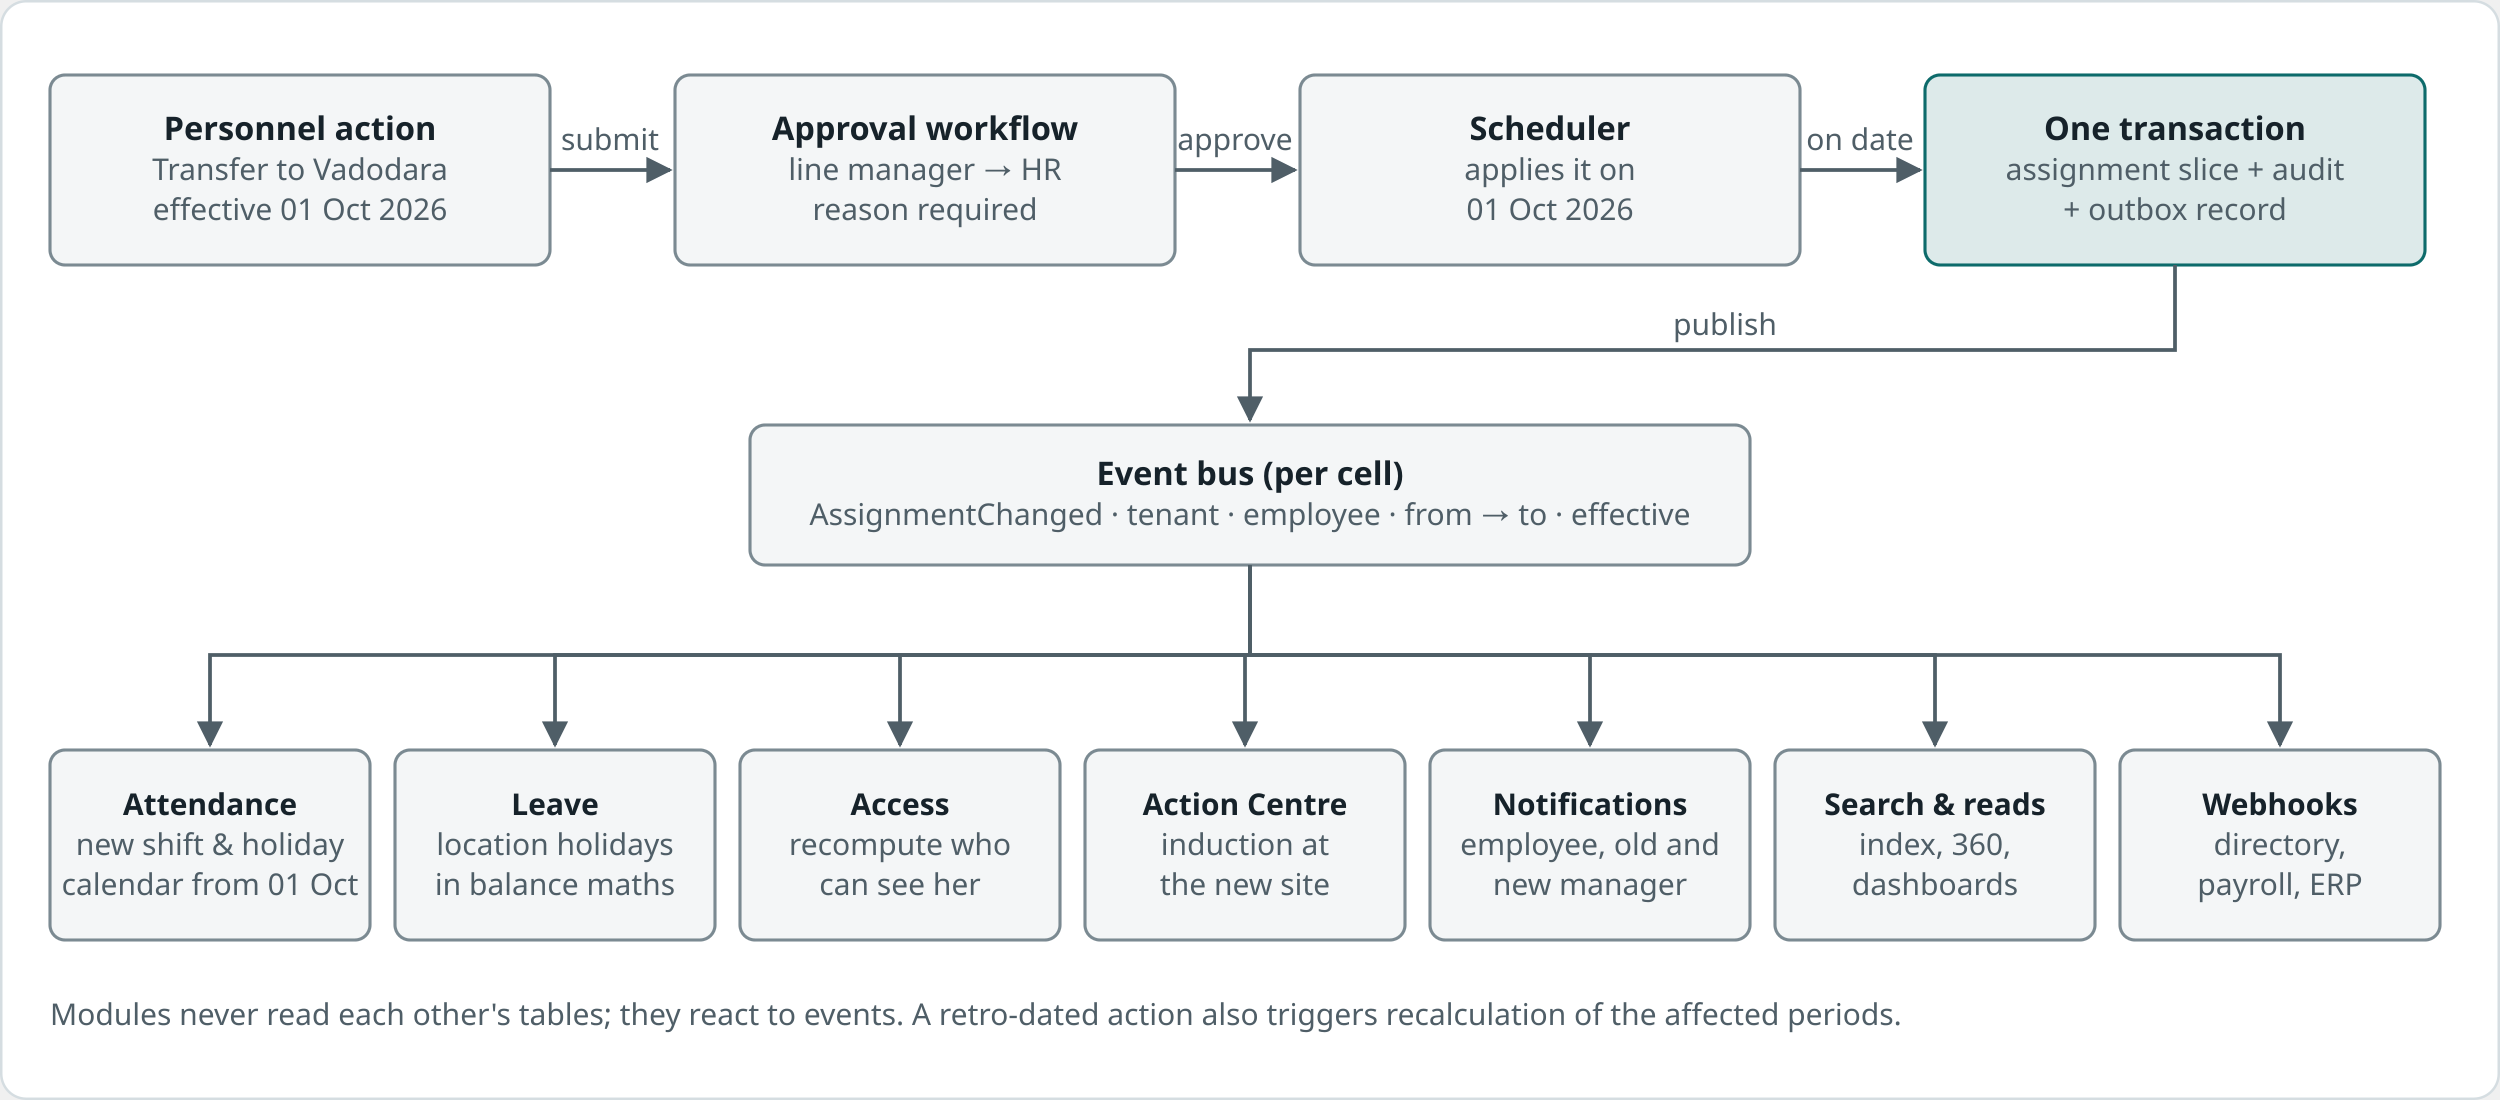
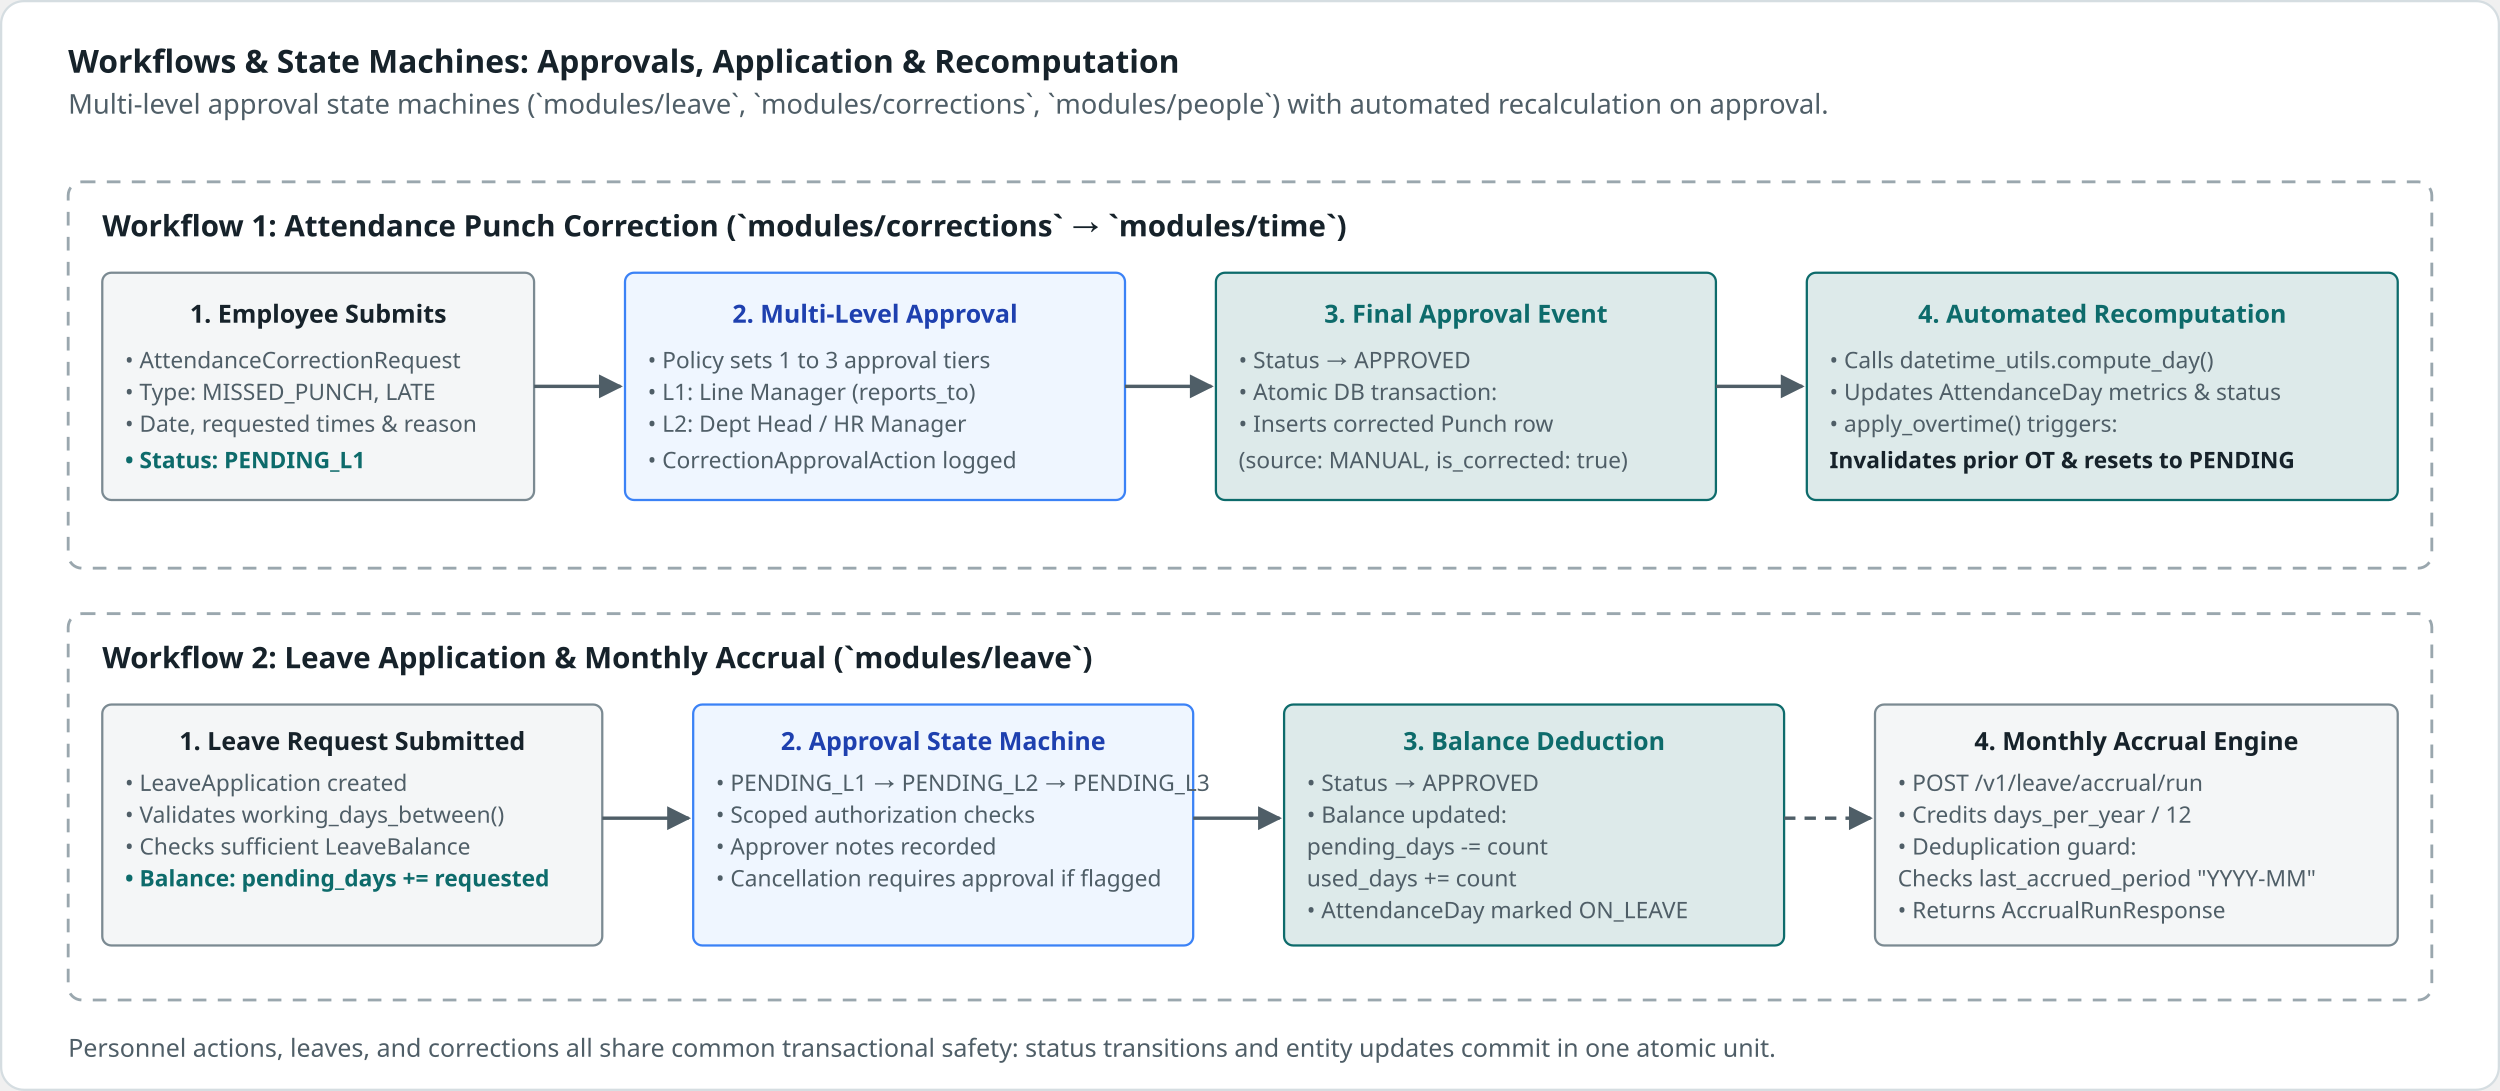
- <svg xmlns="http://www.w3.org/2000/svg" viewBox="0 0 1000 440" width="1000" height="440" role="img" aria-label="A personnel action is approved, applied on its effective date as an effective-dated write plus audit entry in one transaction, and published as an event that every other module consumes." font-family="'Segoe UI','Noto Sans',Helvetica,Arial,sans-serif">
+ <svg xmlns="http://www.w3.org/2000/svg" class="dg" viewBox="0 0 1100 480" width="1100" height="480" role="img" aria-label="Action &amp; Approval Workflows: Multi-tier approval state machine, attendance regularization, and automated recomputation." font-family="'Noto Sans',system-ui,'Segoe UI',Helvetica,Arial,sans-serif">
+   <style>
+     .bg{fill:#ffffff;stroke:#d5dde1}
+     .n{fill:#f4f6f7;stroke:#7b8a92}
+     .na{fill:#ddeaea;stroke:#0d6b6b}
+     .nb{fill:#eff6ff;stroke:#3b82f6}
+     .g{fill:none;stroke:#9aa7ae;stroke-dasharray:6 5}
+     .t{fill:#16222a;font-weight:600}
+     .s{fill:#4f5e67}
+     .ta{fill:#0d6b6b;font-weight:600}
+     .tb{fill:#1e40af;font-weight:600}
+     .e{fill:none;stroke:#4f5e67;stroke-width:1.5}
+     .ed{fill:none;stroke:#4f5e67;stroke-width:1.5;stroke-dasharray:5 4}
+     .ah{fill:#4f5e67}
+   </style>
  <defs>
-     <marker id="ah" viewBox="0 0 10 10" refX="9" refY="5" markerWidth="7" markerHeight="7" orient="auto-start-reverse">
-       <path d="M0,0 L10,5 L0,10 z" fill="#4f5e67" />
+     <marker id="ah-flow" viewBox="0 0 10 10" refX="9" refY="5" markerWidth="7" markerHeight="7" orient="auto-start-reverse">
+       <path class="ah" d="M0,0 L10,5 L0,10 z" />
    </marker>
  </defs>
-   <rect x="0.5" y="0.5" width="999" height="439" rx="10" fill="#ffffff" stroke="#d5dde1" />
-   <rect x="20" y="30" width="200" height="76" rx="6" fill="#f4f6f7" stroke="#7b8a92" stroke-width="1.25" />
-   <text x="120.0" y="56.0" font-size="13" font-weight="600" fill="#16222a" text-anchor="middle">Personnel action</text>
-   <text x="120.0" y="72.0" font-size="12" font-weight="400" fill="#4f5e67" text-anchor="middle">Transfer to Vadodara</text>
-   <text x="120.0" y="88.0" font-size="12" font-weight="400" fill="#4f5e67" text-anchor="middle">effective 01 Oct 2026</text>
-   <rect x="270" y="30" width="200" height="76" rx="6" fill="#f4f6f7" stroke="#7b8a92" stroke-width="1.25" />
-   <text x="370.0" y="56.0" font-size="13" font-weight="600" fill="#16222a" text-anchor="middle">Approval workflow</text>
-   <text x="370.0" y="72.0" font-size="12" font-weight="400" fill="#4f5e67" text-anchor="middle">line manager → HR</text>
-   <text x="370.0" y="88.0" font-size="12" font-weight="400" fill="#4f5e67" text-anchor="middle">reason required</text>
-   <rect x="520" y="30" width="200" height="76" rx="6" fill="#f4f6f7" stroke="#7b8a92" stroke-width="1.25" />
-   <text x="620.0" y="56.0" font-size="13" font-weight="600" fill="#16222a" text-anchor="middle">Scheduler</text>
-   <text x="620.0" y="72.0" font-size="12" font-weight="400" fill="#4f5e67" text-anchor="middle">applies it on</text>
-   <text x="620.0" y="88.0" font-size="12" font-weight="400" fill="#4f5e67" text-anchor="middle">01 Oct 2026</text>
-   <rect x="770" y="30" width="200" height="76" rx="6" fill="#ddeaea" stroke="#0d6b6b" stroke-width="1.25" />
-   <text x="870.0" y="56.0" font-size="13" font-weight="600" fill="#16222a" text-anchor="middle">One transaction</text>
-   <text x="870.0" y="72.0" font-size="12" font-weight="400" fill="#4f5e67" text-anchor="middle">assignment slice + audit</text>
-   <text x="870.0" y="88.0" font-size="12" font-weight="400" fill="#4f5e67" text-anchor="middle">+ outbox record</text>
-   <polyline points="220,68 268,68" fill="none" stroke="#4f5e67" stroke-width="1.5" marker-end="url(#ah)" />
-   <text x="244.0" y="60" font-size="12" fill="#4f5e67" text-anchor="middle">submit</text>
-   <polyline points="470,68 518,68" fill="none" stroke="#4f5e67" stroke-width="1.5" marker-end="url(#ah)" />
-   <text x="494.0" y="60" font-size="12" fill="#4f5e67" text-anchor="middle">approve</text>
-   <polyline points="720,68 768,68" fill="none" stroke="#4f5e67" stroke-width="1.5" marker-end="url(#ah)" />
-   <text x="744.0" y="60" font-size="12" fill="#4f5e67" text-anchor="middle">on date</text>
-   <rect x="300" y="170" width="400" height="56" rx="6" fill="#f4f6f7" stroke="#7b8a92" stroke-width="1.25" />
-   <text x="500.0" y="194.0" font-size="13" font-weight="600" fill="#16222a" text-anchor="middle">Event bus (per cell)</text>
-   <text x="500.0" y="210.0" font-size="12" font-weight="400" fill="#4f5e67" text-anchor="middle">AssignmentChanged · tenant · employee · from → to · effective</text>
-   <polyline points="870,106 870,140 500,140 500,168" fill="none" stroke="#4f5e67" stroke-width="1.5" marker-end="url(#ah)" />
-   <text x="690" y="134" font-size="12" fill="#4f5e67" text-anchor="middle">publish</text>
-   <rect x="20" y="300" width="128" height="76" rx="6" fill="#f4f6f7" stroke="#7b8a92" stroke-width="1.25" />
-   <text x="84.0" y="326.0" font-size="12" font-weight="600" fill="#16222a" text-anchor="middle">Attendance</text>
-   <text x="84.0" y="342.0" font-size="12" font-weight="400" fill="#4f5e67" text-anchor="middle">new shift &amp; holiday</text>
-   <text x="84.0" y="358.0" font-size="12" font-weight="400" fill="#4f5e67" text-anchor="middle">calendar from 01 Oct</text>
-   <polyline points="500,226 500,262 84.0,262 84.0,298" fill="none" stroke="#4f5e67" stroke-width="1.5" marker-end="url(#ah)" />
-   <rect x="158" y="300" width="128" height="76" rx="6" fill="#f4f6f7" stroke="#7b8a92" stroke-width="1.25" />
-   <text x="222.0" y="326.0" font-size="12" font-weight="600" fill="#16222a" text-anchor="middle">Leave</text>
-   <text x="222.0" y="342.0" font-size="12" font-weight="400" fill="#4f5e67" text-anchor="middle">location holidays</text>
-   <text x="222.0" y="358.0" font-size="12" font-weight="400" fill="#4f5e67" text-anchor="middle">in balance maths</text>
-   <polyline points="500,226 500,262 222.0,262 222.0,298" fill="none" stroke="#4f5e67" stroke-width="1.5" marker-end="url(#ah)" />
-   <rect x="296" y="300" width="128" height="76" rx="6" fill="#f4f6f7" stroke="#7b8a92" stroke-width="1.25" />
-   <text x="360.0" y="326.0" font-size="12" font-weight="600" fill="#16222a" text-anchor="middle">Access</text>
-   <text x="360.0" y="342.0" font-size="12" font-weight="400" fill="#4f5e67" text-anchor="middle">recompute who</text>
-   <text x="360.0" y="358.0" font-size="12" font-weight="400" fill="#4f5e67" text-anchor="middle">can see her</text>
-   <polyline points="500,226 500,262 360.0,262 360.0,298" fill="none" stroke="#4f5e67" stroke-width="1.5" marker-end="url(#ah)" />
-   <rect x="434" y="300" width="128" height="76" rx="6" fill="#f4f6f7" stroke="#7b8a92" stroke-width="1.25" />
-   <text x="498.0" y="326.0" font-size="12" font-weight="600" fill="#16222a" text-anchor="middle">Action Centre</text>
-   <text x="498.0" y="342.0" font-size="12" font-weight="400" fill="#4f5e67" text-anchor="middle">induction at</text>
-   <text x="498.0" y="358.0" font-size="12" font-weight="400" fill="#4f5e67" text-anchor="middle">the new site</text>
-   <polyline points="500,226 500,262 498.0,262 498.0,298" fill="none" stroke="#4f5e67" stroke-width="1.5" marker-end="url(#ah)" />
-   <rect x="572" y="300" width="128" height="76" rx="6" fill="#f4f6f7" stroke="#7b8a92" stroke-width="1.25" />
-   <text x="636.0" y="326.0" font-size="12" font-weight="600" fill="#16222a" text-anchor="middle">Notifications</text>
-   <text x="636.0" y="342.0" font-size="12" font-weight="400" fill="#4f5e67" text-anchor="middle">employee, old and</text>
-   <text x="636.0" y="358.0" font-size="12" font-weight="400" fill="#4f5e67" text-anchor="middle">new manager</text>
-   <polyline points="500,226 500,262 636.0,262 636.0,298" fill="none" stroke="#4f5e67" stroke-width="1.5" marker-end="url(#ah)" />
-   <rect x="710" y="300" width="128" height="76" rx="6" fill="#f4f6f7" stroke="#7b8a92" stroke-width="1.25" />
-   <text x="774.0" y="326.0" font-size="12" font-weight="600" fill="#16222a" text-anchor="middle">Search &amp; reads</text>
-   <text x="774.0" y="342.0" font-size="12" font-weight="400" fill="#4f5e67" text-anchor="middle">index, 360,</text>
-   <text x="774.0" y="358.0" font-size="12" font-weight="400" fill="#4f5e67" text-anchor="middle">dashboards</text>
-   <polyline points="500,226 500,262 774.0,262 774.0,298" fill="none" stroke="#4f5e67" stroke-width="1.5" marker-end="url(#ah)" />
-   <rect x="848" y="300" width="128" height="76" rx="6" fill="#f4f6f7" stroke="#7b8a92" stroke-width="1.25" />
-   <text x="912.0" y="326.0" font-size="12" font-weight="600" fill="#16222a" text-anchor="middle">Webhooks</text>
-   <text x="912.0" y="342.0" font-size="12" font-weight="400" fill="#4f5e67" text-anchor="middle">directory,</text>
-   <text x="912.0" y="358.0" font-size="12" font-weight="400" fill="#4f5e67" text-anchor="middle">payroll, ERP</text>
-   <polyline points="500,226 500,262 912.0,262 912.0,298" fill="none" stroke="#4f5e67" stroke-width="1.5" marker-end="url(#ah)" />
-   <text x="20" y="410" font-size="12" font-weight="400" fill="#4f5e67" text-anchor="start">Modules never read each other's tables; they react to events. A retro-dated action also triggers recalculation of the affected periods.</text>
+   <rect class="bg" x="0.5" y="0.5" width="1099" height="479" rx="10" />
+   <text class="t" x="30" y="32" font-size="14">Workflows &amp; State Machines: Approvals, Application &amp; Recomputation</text>
+   <text class="s" x="30" y="50" font-size="12">Multi-level approval state machines (`modules/leave`, `modules/corrections`, `modules/people`) with automated recalculation on approval.</text>
+   <rect class="g" x="30" y="80" width="1040" height="170" rx="6" stroke-width="1.25" />
+   <text class="t" x="45" y="104" font-size="13">Workflow 1: Attendance Punch Correction (`modules/corrections` → `modules/time`)</text>
+   <rect class="n" x="45" y="120" width="190" height="100" rx="4" />
+   <text class="t" x="140" y="142" font-size="11" text-anchor="middle">1. Employee Submits</text>
+   <text class="s" x="55" y="162" font-size="10">• AttendanceCorrectionRequest</text>
+   <text class="s" x="55" y="176" font-size="10">• Type: MISSED_PUNCH, LATE</text>
+   <text class="s" x="55" y="190" font-size="10">• Date, requested times &amp; reason</text>
+   <text class="ta" x="55" y="206" font-size="10">• Status: PENDING_L1</text>
+   <rect class="nb" x="275" y="120" width="220" height="100" rx="4" />
+   <text class="tb" x="385" y="142" font-size="11" text-anchor="middle">2. Multi-Level Approval</text>
+   <text class="s" x="285" y="162" font-size="10">• Policy sets 1 to 3 approval tiers</text>
+   <text class="s" x="285" y="176" font-size="10">• L1: Line Manager (reports_to)</text>
+   <text class="s" x="285" y="190" font-size="10">• L2: Dept Head / HR Manager</text>
+   <text class="s" x="285" y="206" font-size="10">• CorrectionApprovalAction logged</text>
+   <polyline class="e" points="235,170 273,170" marker-end="url(#ah-flow)" />
+   <rect class="na" x="535" y="120" width="220" height="100" rx="4" />
+   <text class="ta" x="645" y="142" font-size="11" text-anchor="middle">3. Final Approval Event</text>
+   <text class="s" x="545" y="162" font-size="10">• Status → APPROVED</text>
+   <text class="s" x="545" y="176" font-size="10">• Atomic DB transaction:</text>
+   <text class="s" x="545" y="190" font-size="10">• Inserts corrected Punch row</text>
+   <text class="s" x="545" y="206" font-size="10">  (source: MANUAL, is_corrected: true)</text>
+   <polyline class="e" points="495,170 533,170" marker-end="url(#ah-flow)" />
+   <rect class="na" x="795" y="120" width="260" height="100" rx="4" />
+   <text class="ta" x="925" y="142" font-size="11" text-anchor="middle">4. Automated Recomputation</text>
+   <text class="s" x="805" y="162" font-size="10">• Calls datetime_utils.compute_day()</text>
+   <text class="s" x="805" y="176" font-size="10">• Updates AttendanceDay metrics &amp; status</text>
+   <text class="s" x="805" y="190" font-size="10">• apply_overtime() triggers:</text>
+   <text class="t" x="805" y="206" font-size="10">  Invalidates prior OT &amp; resets to PENDING</text>
+   <polyline class="e" points="755,170 793,170" marker-end="url(#ah-flow)" />
+   <rect class="g" x="30" y="270" width="1040" height="170" rx="6" stroke-width="1.25" />
+   <text class="t" x="45" y="294" font-size="13">Workflow 2: Leave Application &amp; Monthly Accrual (`modules/leave`)</text>
+   <rect class="n" x="45" y="310" width="220" height="106" rx="4" />
+   <text class="t" x="155" y="330" font-size="11" text-anchor="middle">1. Leave Request Submitted</text>
+   <text class="s" x="55" y="348" font-size="10">• LeaveApplication created</text>
+   <text class="s" x="55" y="362" font-size="10">• Validates working_days_between()</text>
+   <text class="s" x="55" y="376" font-size="10">• Checks sufficient LeaveBalance</text>
+   <text class="ta" x="55" y="390" font-size="10">• Balance: pending_days += requested</text>
+   <rect class="nb" x="305" y="310" width="220" height="106" rx="4" />
+   <text class="tb" x="415" y="330" font-size="11" text-anchor="middle">2. Approval State Machine</text>
+   <text class="s" x="315" y="348" font-size="10">• PENDING_L1 → PENDING_L2 → PENDING_L3</text>
+   <text class="s" x="315" y="362" font-size="10">• Scoped authorization checks</text>
+   <text class="s" x="315" y="376" font-size="10">• Approver notes recorded</text>
+   <text class="s" x="315" y="390" font-size="10">• Cancellation requires approval if flagged</text>
+   <polyline class="e" points="265,360 303,360" marker-end="url(#ah-flow)" />
+   <rect class="na" x="565" y="310" width="220" height="106" rx="4" />
+   <text class="ta" x="675" y="330" font-size="11" text-anchor="middle">3. Balance Deduction</text>
+   <text class="s" x="575" y="348" font-size="10">• Status → APPROVED</text>
+   <text class="s" x="575" y="362" font-size="10">• Balance updated:</text>
+   <text class="s" x="575" y="376" font-size="10">  pending_days -= count</text>
+   <text class="s" x="575" y="390" font-size="10">  used_days += count</text>
+   <text class="s" x="575" y="404" font-size="10">• AttendanceDay marked ON_LEAVE</text>
+   <polyline class="e" points="525,360 563,360" marker-end="url(#ah-flow)" />
+   <rect class="n" x="825" y="310" width="230" height="106" rx="4" />
+   <text class="t" x="940" y="330" font-size="11" text-anchor="middle">4. Monthly Accrual Engine</text>
+   <text class="s" x="835" y="348" font-size="10">• POST /v1/leave/accrual/run</text>
+   <text class="s" x="835" y="362" font-size="10">• Credits days_per_year / 12</text>
+   <text class="s" x="835" y="376" font-size="10">• Deduplication guard:</text>
+   <text class="s" x="835" y="390" font-size="10">  Checks last_accrued_period "YYYY-MM"</text>
+   <text class="s" x="835" y="404" font-size="10">• Returns AccrualRunResponse</text>
+   <polyline class="ed" points="785,360 823,360" marker-end="url(#ah-flow)" />
+   <text class="s" x="30" y="465" font-size="11">Personnel actions, leaves, and corrections all share common transactional safety: status transitions and entity updates commit in one atomic unit.</text>
</svg>
